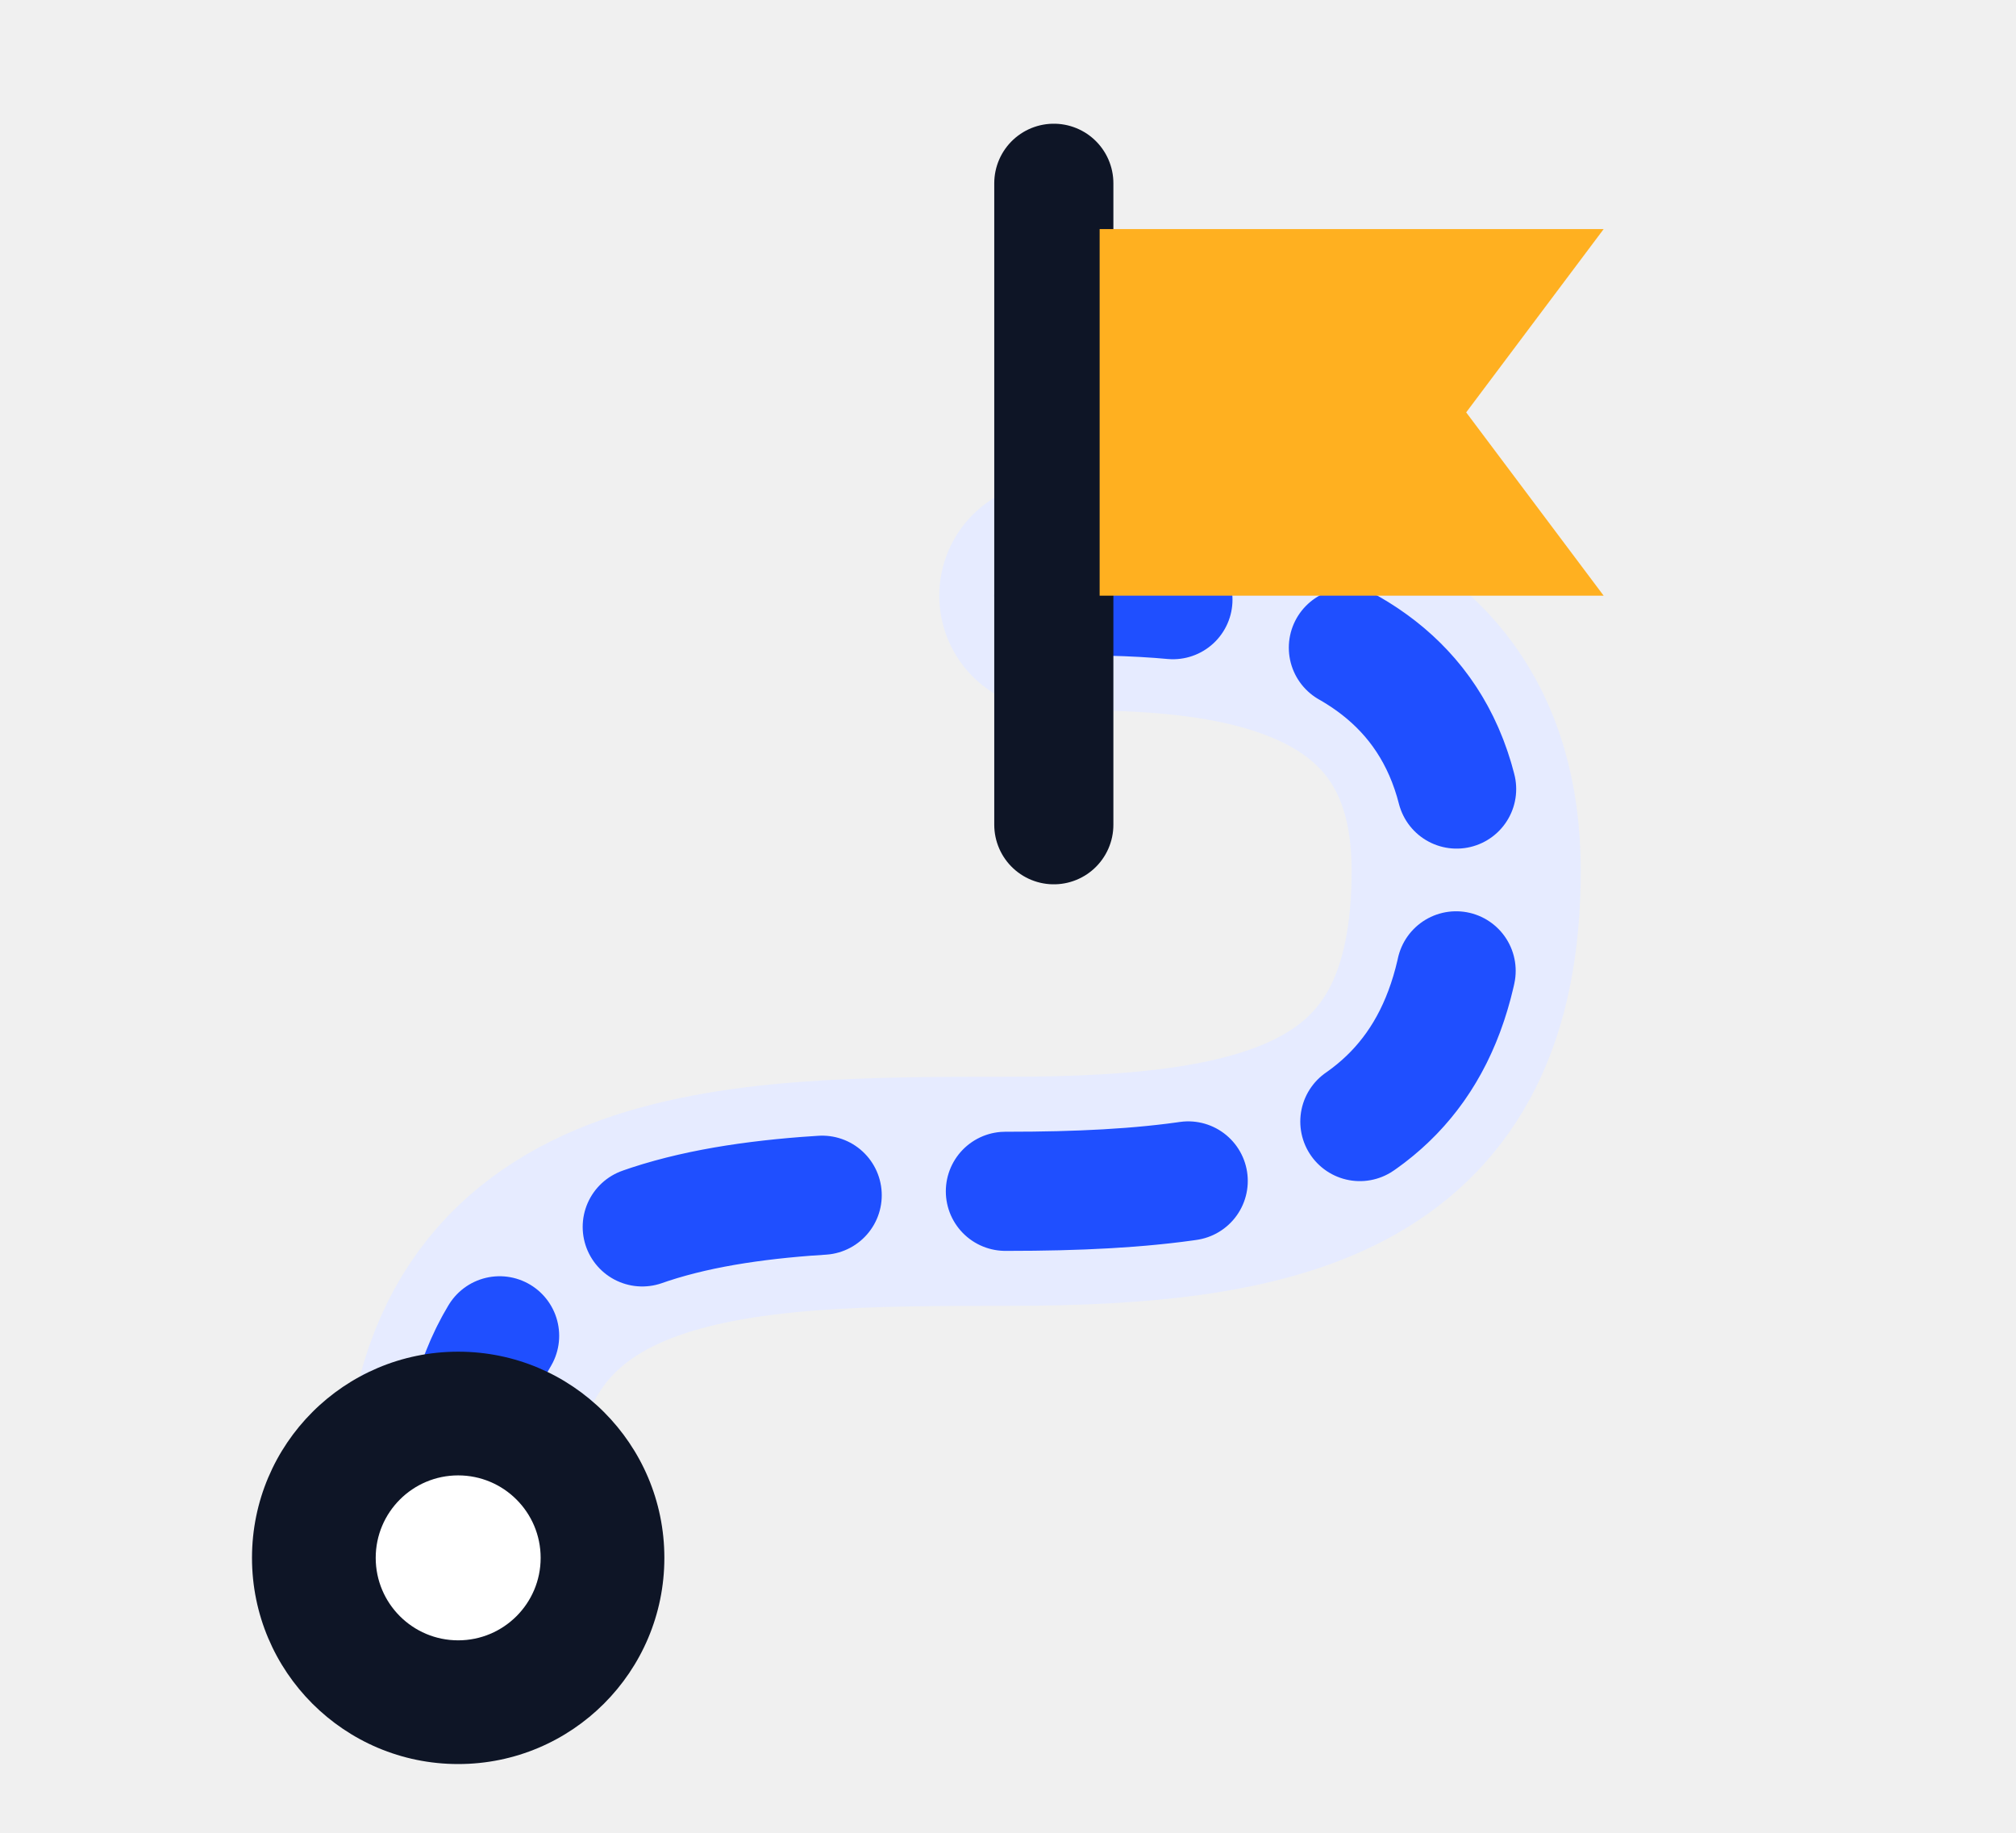
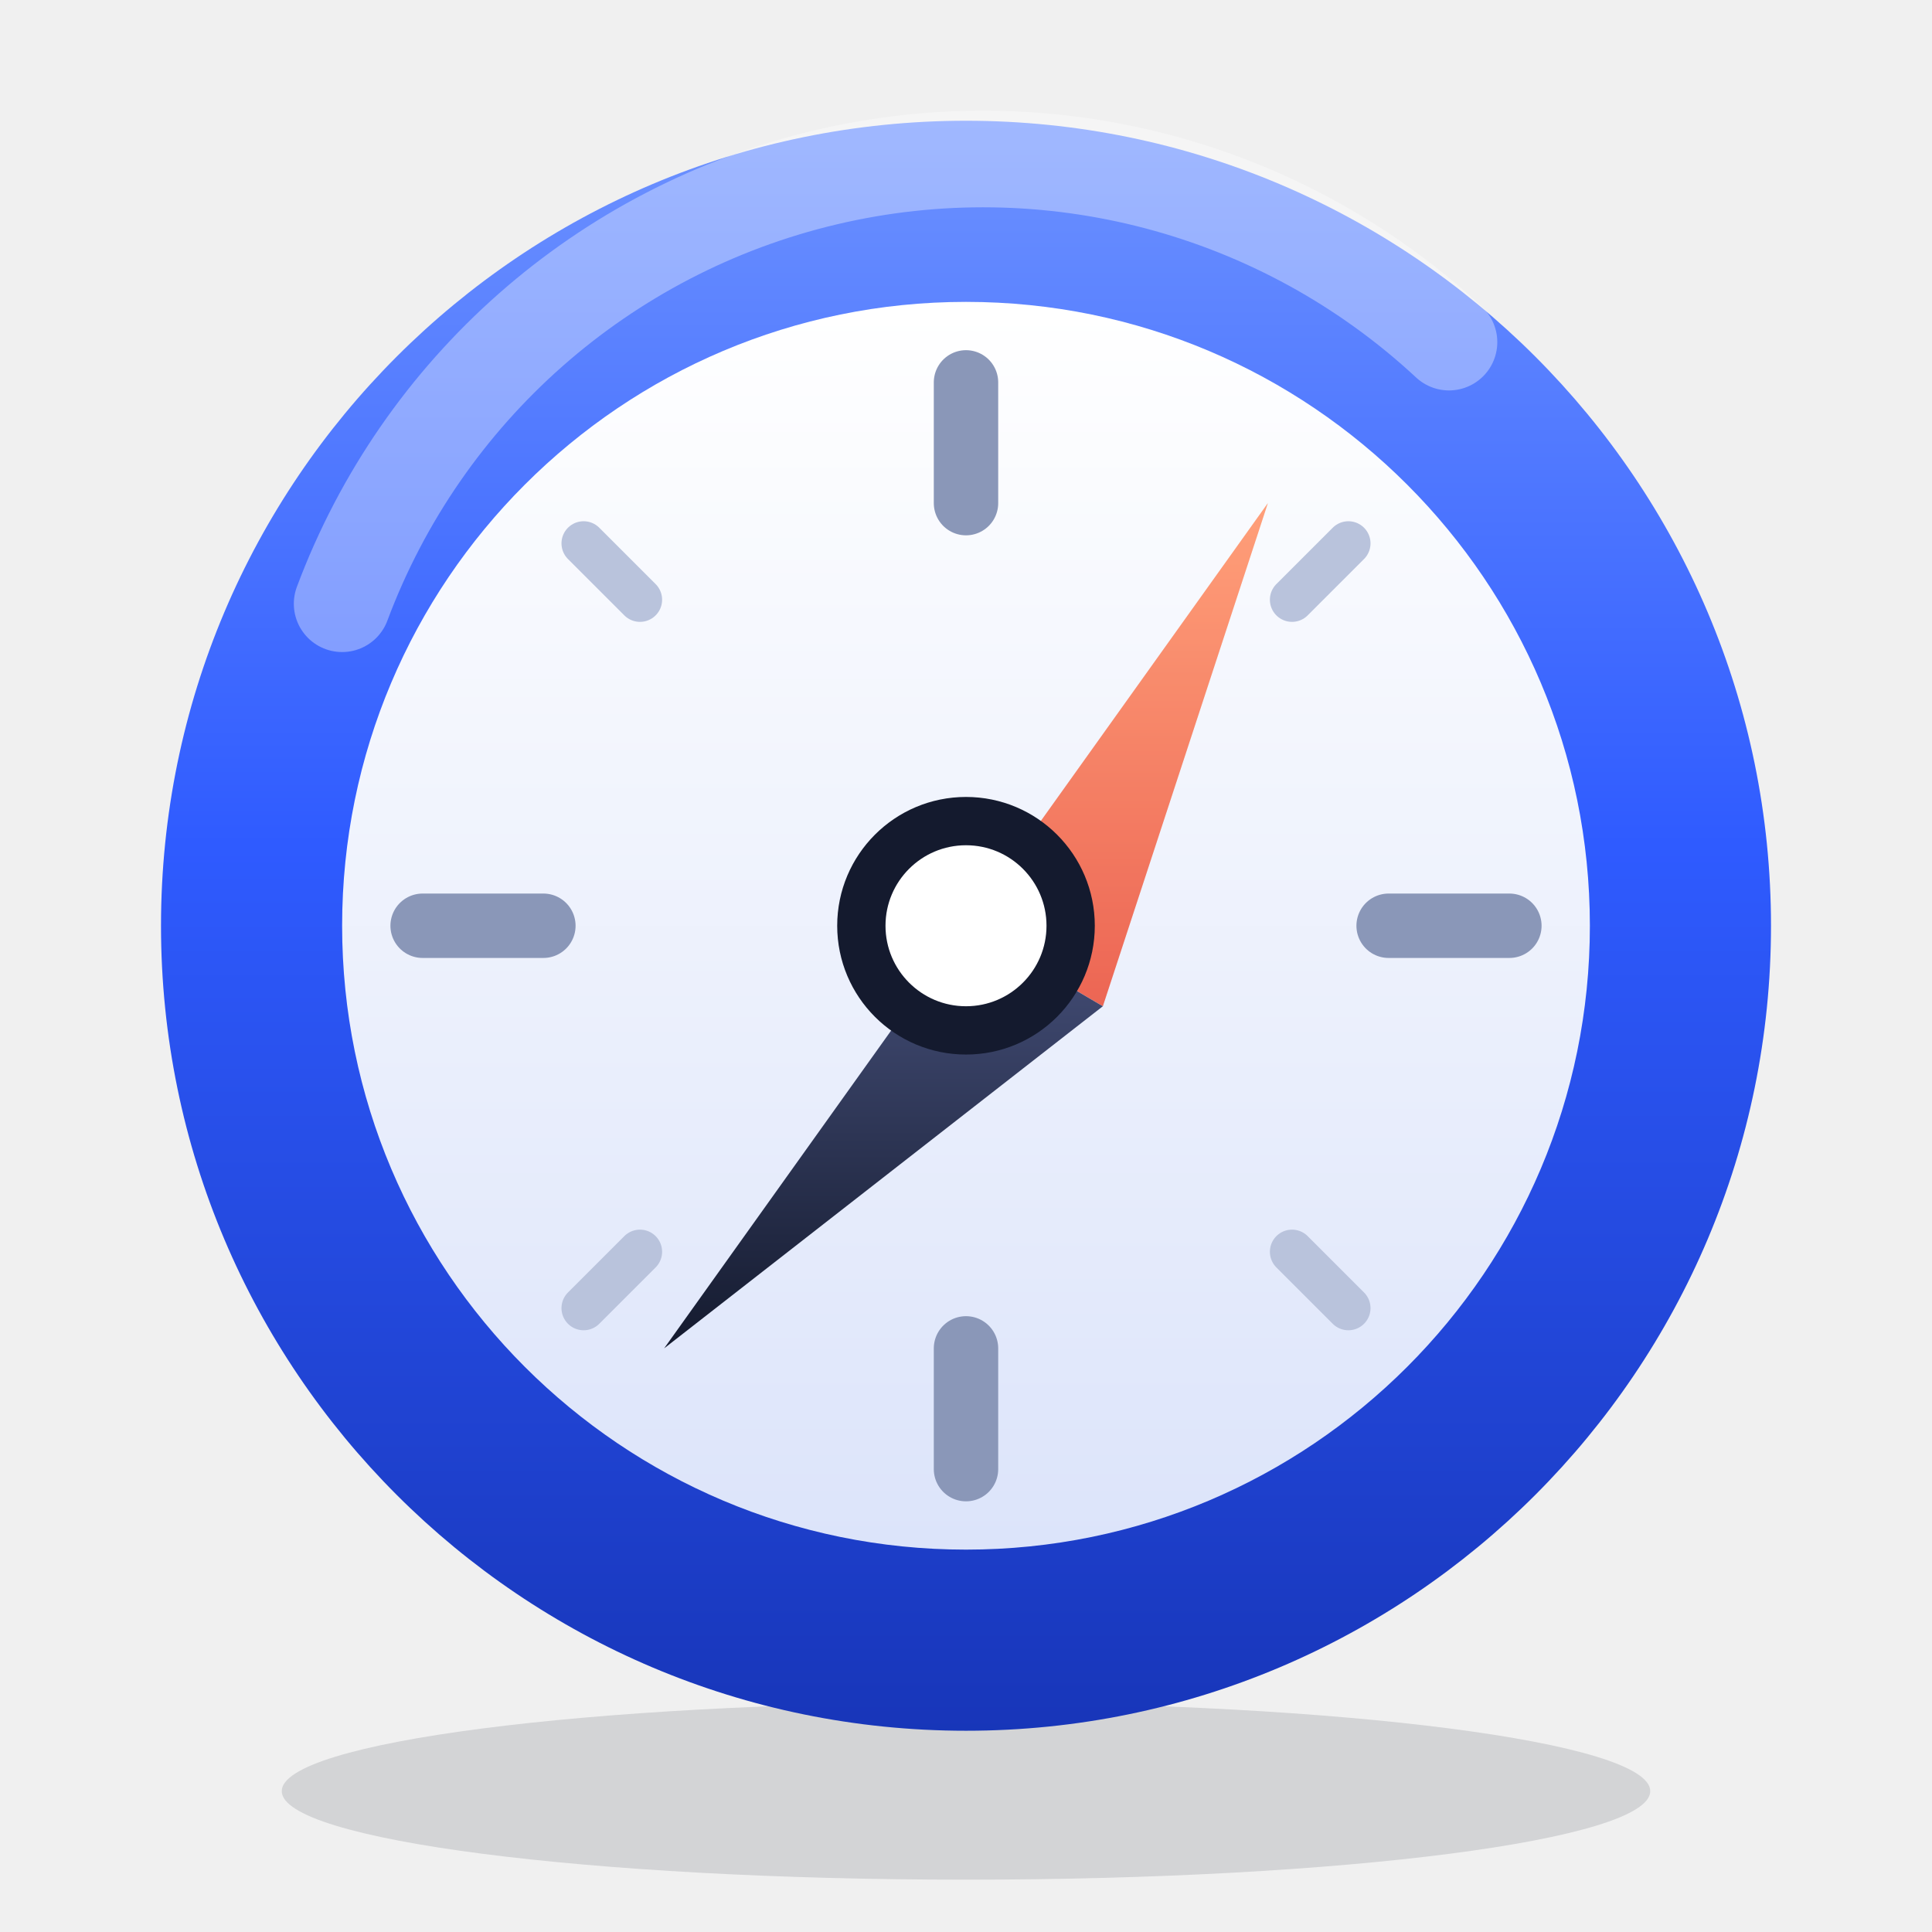
- <svg xmlns="http://www.w3.org/2000/svg" viewBox="0 0 44 40" width="44" height="40">
-   <path d="M10 33c0-7 6-7 12-7s10-1 10-7-6-6-9-6" fill="none" stroke="#E6EBFF" stroke-width="5" stroke-linecap="round" />
-   <path d="M10 33c0-7 6-7 12-7s10-1 10-7-6-6-9-6" fill="none" stroke="#1F4FFF" stroke-width="2.6" stroke-linecap="round" stroke-dasharray="4 4" />
-   <circle cx="10" cy="34" r="4.5" fill="#0E1526" />
-   <circle cx="10" cy="34" r="1.8" fill="#FFFFFF" />
-   <path d="M23 4v14" stroke="#0E1526" stroke-width="2.6" stroke-linecap="round" />
-   <path d="M24 5h11l-3 4 3 4H24z" fill="#FFB020" />
+ <svg xmlns="http://www.w3.org/2000/svg" viewBox="0 0 48 48" width="48" height="48">
+   <defs>
+     <linearGradient id="b" x1="0" y1="0" x2="0" y2="1">
+       <stop offset="0" stop-color="#6E93FF" />
+       <stop offset="0.45" stop-color="#2F5BFF" />
+       <stop offset="1" stop-color="#1735B8" />
+     </linearGradient>
+     <linearGradient id="f" x1="0" y1="0" x2="0" y2="1">
+       <stop offset="0" stop-color="#FFFFFF" />
+       <stop offset="1" stop-color="#DCE4FA" />
+     </linearGradient>
+     <linearGradient id="r" x1="0" y1="0" x2="0" y2="1">
+       <stop offset="0" stop-color="#FF8A5C" />
+       <stop offset="1" stop-color="#E8442E" />
+     </linearGradient>
+     <linearGradient id="n" x1="0" y1="0" x2="0" y2="1">
+       <stop offset="0" stop-color="#46507A" />
+       <stop offset="1" stop-color="#141A2E" />
+     </linearGradient>
+   </defs>
+   <ellipse cx="24" cy="44.5" rx="17" ry="2.2" fill="#0E1526" opacity=".13" />
+   <circle cx="24" cy="23" r="20" fill="url(#b)" />
+   <path d="M8.5 15A17 17 0 0 1 36 8.5" fill="none" stroke="#fff" stroke-width="2.4" stroke-linecap="round" opacity=".35" />
+   <circle cx="24" cy="23" r="15.5" fill="url(#f)" />
+   <g stroke="#8A97B8" stroke-width="1.6" stroke-linecap="round">
+     <path d="M24 9.5v3M24 33.5v3M10.5 23h3M34.5 23h3" />
+   </g>
+   <g stroke="#B9C3DC" stroke-width="1.1" stroke-linecap="round">
+     <path d="M33.5 13.5l-1.4 1.4M14.5 32.5l1.4-1.4M14.5 13.5l1.4 1.4M33.5 32.5l-1.4-1.4" />
+   </g>
+   <path d="M24 23l7.5-10.5L27.4 25z" fill="url(#r)" />
+   <path d="M24 23l3.4 2L16.5 33.5z" fill="url(#n)" />
+   <path d="M24 23l7.5-10.5-4.1 12.5z" fill="#fff" opacity=".18" />
+   <circle cx="24" cy="23" r="2.6" fill="#fff" stroke="#141A2E" stroke-width="1.2" />
</svg>
